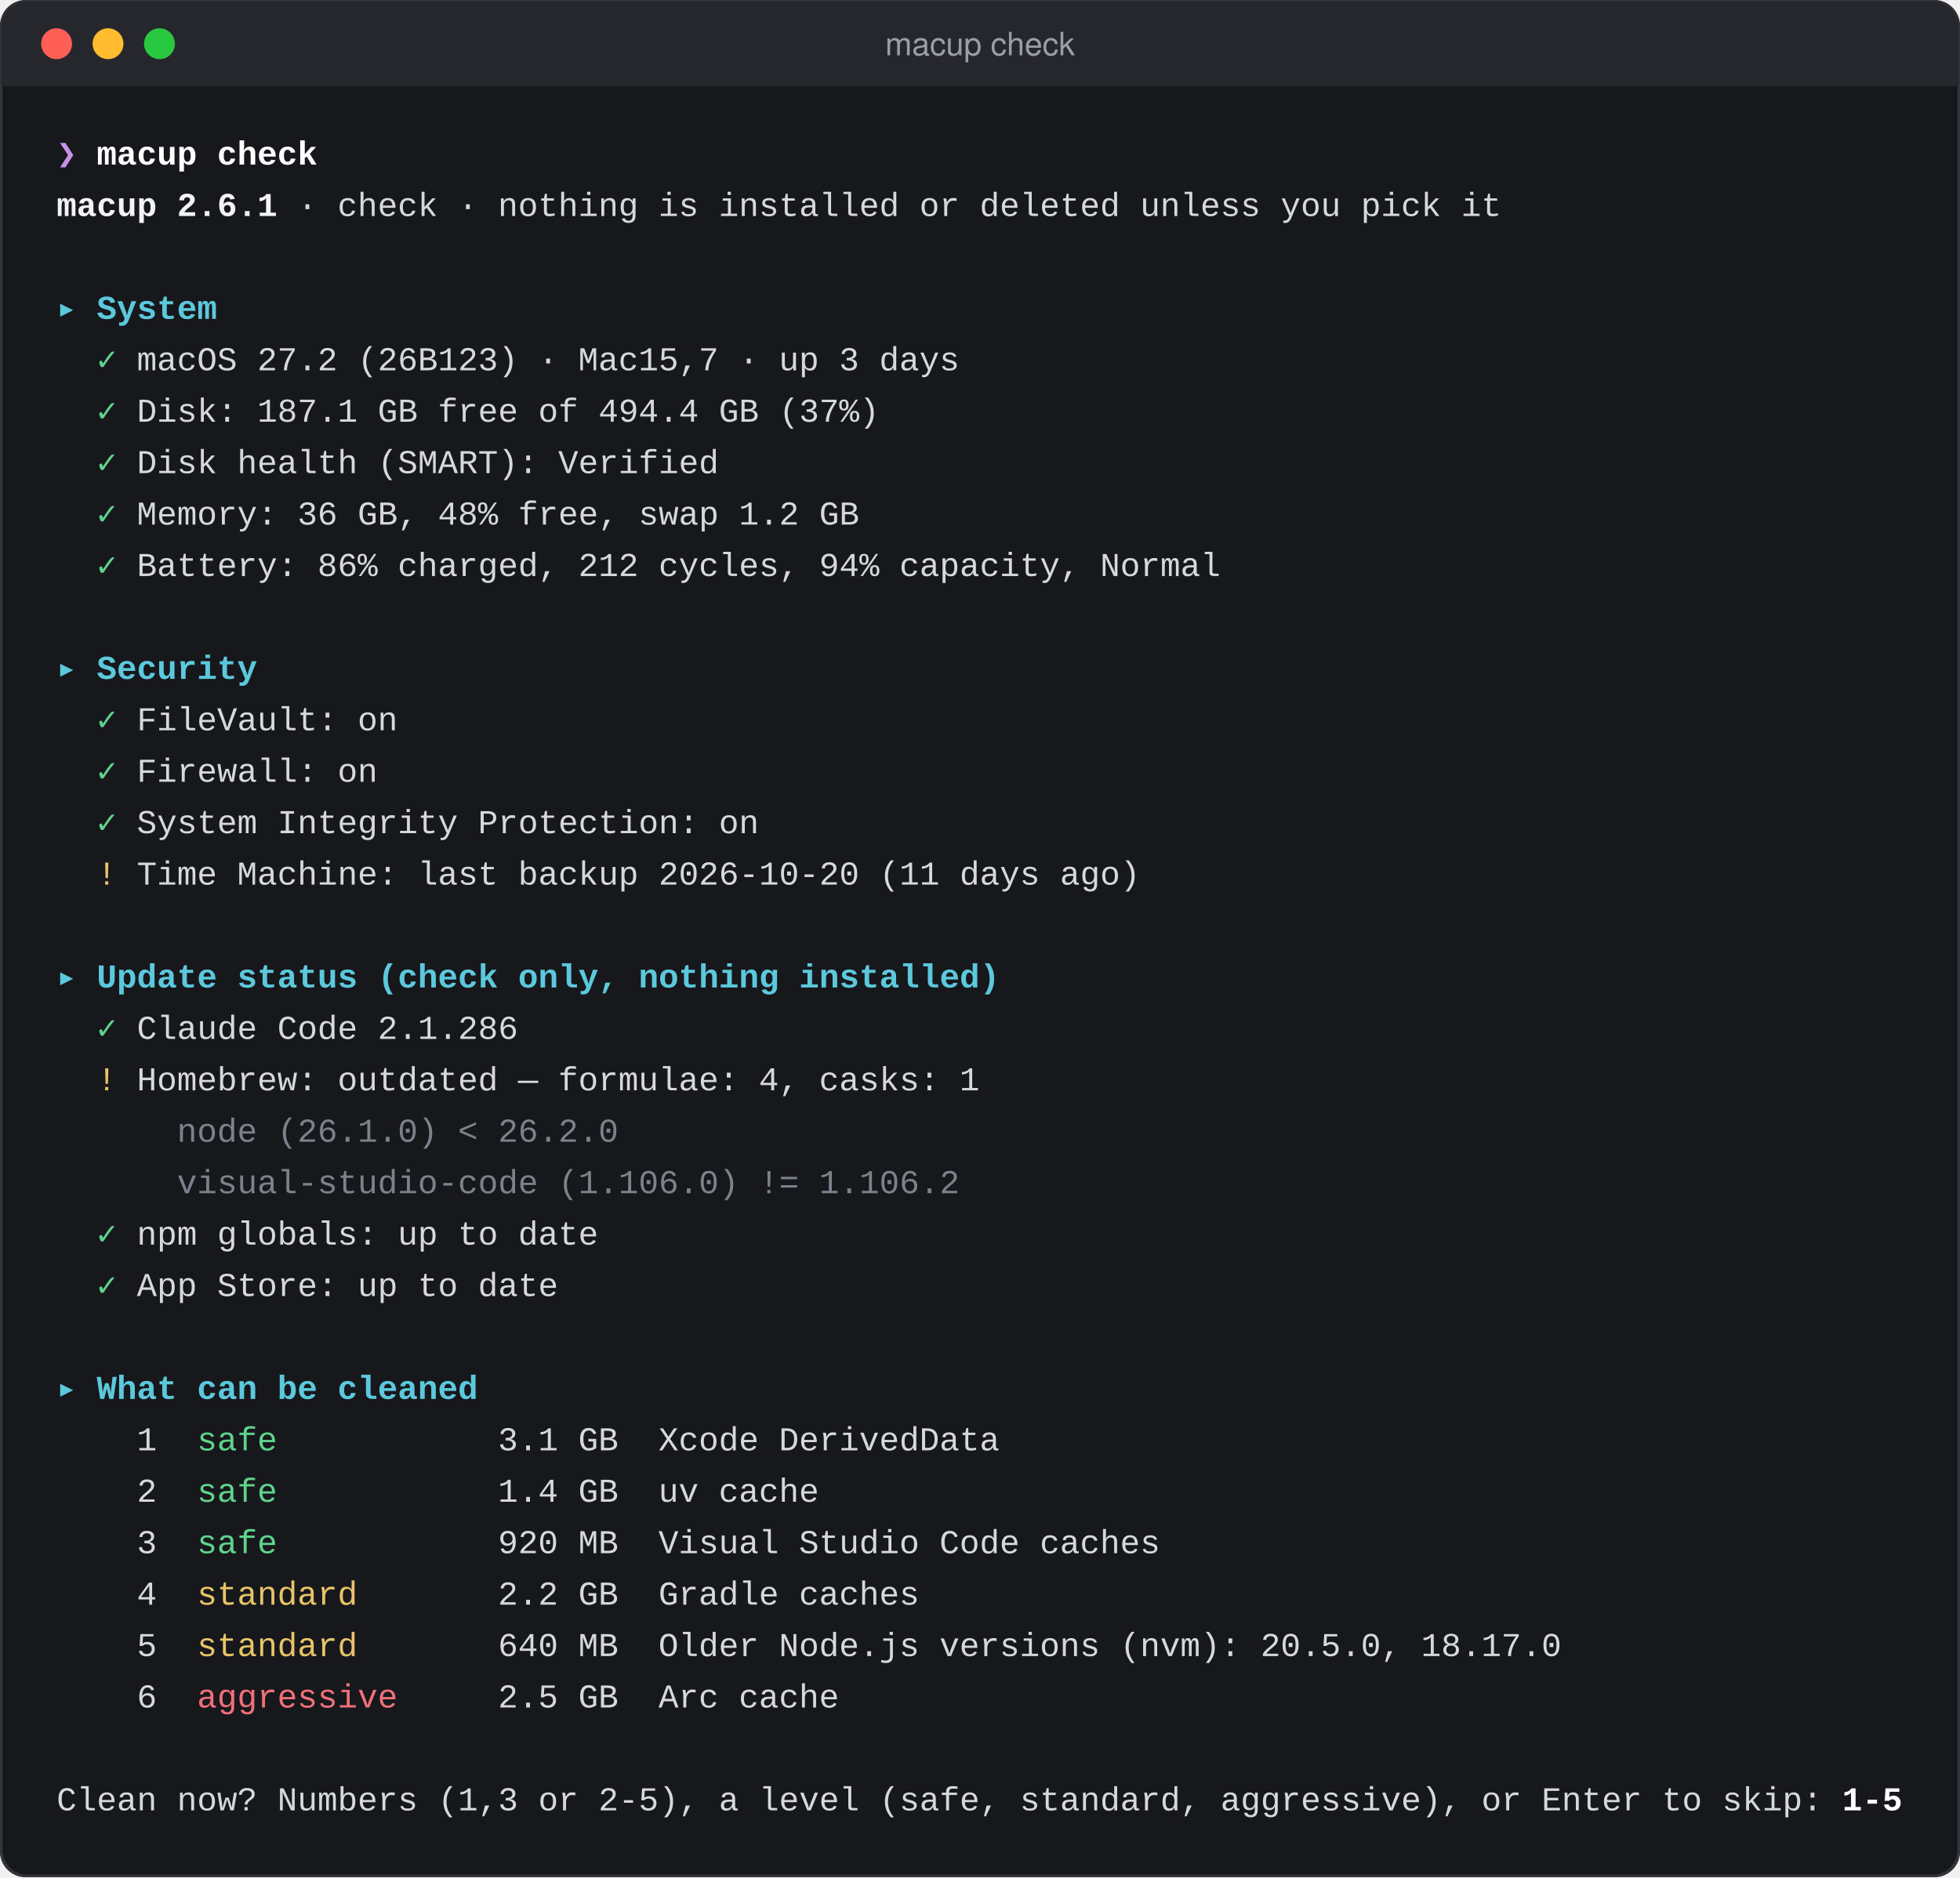
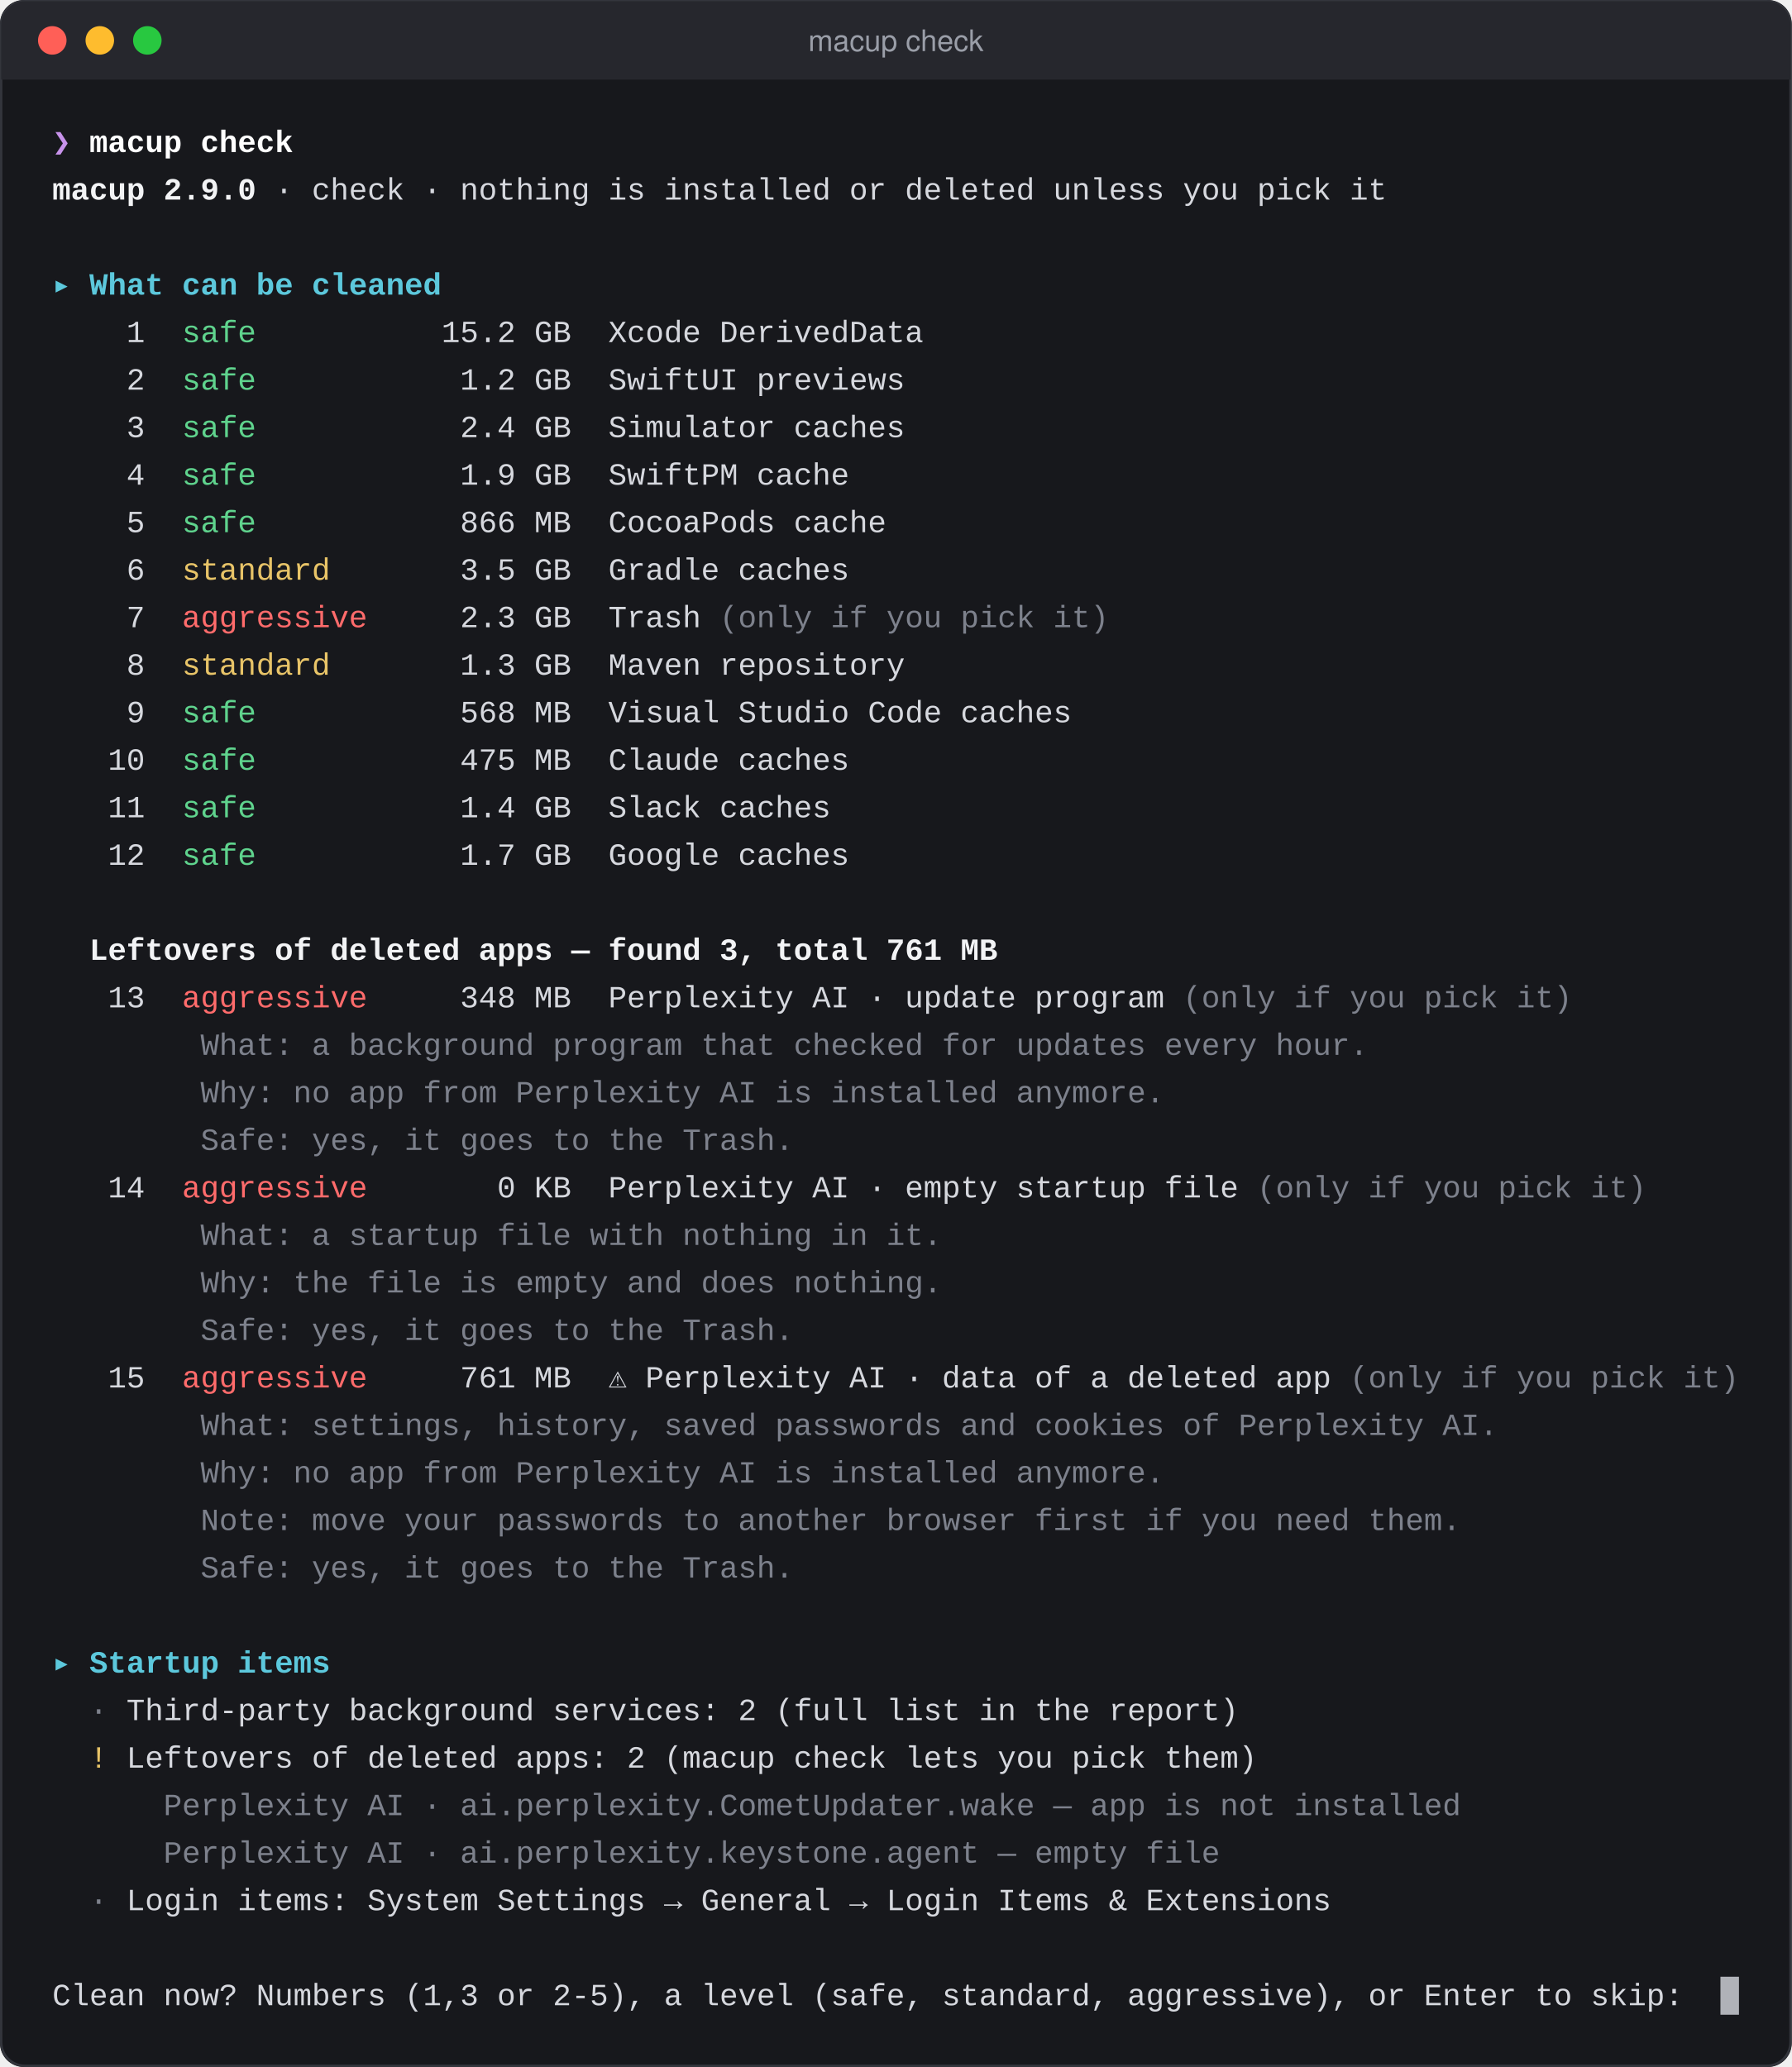
- <svg xmlns="http://www.w3.org/2000/svg" width="762" height="730" viewBox="0 0 762 730" role="img" aria-label="macup check">
-   <rect width="762" height="730" rx="10" fill="#17181c" />
-   <rect x="0.5" y="0.5" width="761" height="729" rx="10" fill="none" stroke="#33353c" />
-   <path d="M10.5 0.5h741a10 10 0 0 1 10 10v23h-761v-23a10 10 0 0 1 10-10z" fill="#26272d" />
+ <svg xmlns="http://www.w3.org/2000/svg" width="754" height="870" viewBox="0 0 754 870" role="img" aria-label="macup check">
+   <rect width="754" height="870" rx="10" fill="#17181c" />
+   <rect x="0.5" y="0.5" width="753" height="869" rx="10" fill="none" stroke="#33353c" />
+   <path d="M10.5 0.5h733a10 10 0 0 1 10 10v23h-753v-23a10 10 0 0 1 10-10z" fill="#26272d" />
  <circle cx="22" cy="17" r="6" fill="#ff5f57" />
  <circle cx="42" cy="17" r="6" fill="#febc2e" />
  <circle cx="62" cy="17" r="6" fill="#28c840" />
-   <text x="381.0" y="21.5" text-anchor="middle" font-family="-apple-system, BlinkMacSystemFont, 'Segoe UI', Helvetica, Arial, sans-serif" font-size="12.5" fill="#9a9ea8">macup check</text>
+   <text x="377.0" y="21.5" text-anchor="middle" font-family="-apple-system, BlinkMacSystemFont, 'Segoe UI', Helvetica, Arial, sans-serif" font-size="12.5" fill="#9a9ea8">macup check</text>
  <g font-family="ui-monospace, 'SF Mono', SFMono-Regular, Menlo, Monaco, Consolas, 'Liberation Mono', monospace" font-size="13" xml:space="preserve">
    <text x="22.0" y="64" fill="#c792ea" font-weight="bold">❯</text>
-     <text x="37.6" y="64" fill="#ffffff" font-weight="bold" textLength="85.8" lengthAdjust="spacing">macup check</text>
-     <text x="22.0" y="84" fill="#f2f3f5" font-weight="bold" textLength="85.8" lengthAdjust="spacing">macup 2.6.1</text>
+     <text x="37.6" y="64" fill="#ffffff" font-weight="bold" textLength="39.0" lengthAdjust="spacing">macup</text>
+     <text x="84.4" y="64" fill="#ffffff" font-weight="bold" textLength="39.0" lengthAdjust="spacing">check</text>
+     <text x="22.0" y="84" fill="#f2f3f5" font-weight="bold" textLength="39.0" lengthAdjust="spacing">macup</text>
+     <text x="68.8" y="84" fill="#f2f3f5" font-weight="bold" textLength="39.0" lengthAdjust="spacing">2.9.0</text>
    <text x="115.6" y="84" fill="#d6d8de">·</text>
    <text x="131.2" y="84" fill="#d6d8de" textLength="39.0" lengthAdjust="spacing">check</text>
    <text x="178.0" y="84" fill="#d6d8de">·</text>
-     <text x="193.6" y="84" fill="#d6d8de" textLength="390.0" lengthAdjust="spacing">nothing is installed or deleted unless you pick it</text>
+     <text x="193.6" y="84" fill="#d6d8de" textLength="54.6" lengthAdjust="spacing">nothing</text>
+     <text x="256.0" y="84" fill="#d6d8de" textLength="15.6" lengthAdjust="spacing">is</text>
+     <text x="279.4" y="84" fill="#d6d8de" textLength="70.2" lengthAdjust="spacing">installed</text>
+     <text x="357.4" y="84" fill="#d6d8de" textLength="15.6" lengthAdjust="spacing">or</text>
+     <text x="380.8" y="84" fill="#d6d8de" textLength="54.6" lengthAdjust="spacing">deleted</text>
+     <text x="443.2" y="84" fill="#d6d8de" textLength="46.8" lengthAdjust="spacing">unless</text>
+     <text x="497.8" y="84" fill="#d6d8de" textLength="23.4" lengthAdjust="spacing">you</text>
+     <text x="529.0" y="84" fill="#d6d8de" textLength="31.2" lengthAdjust="spacing">pick</text>
+     <text x="568.0" y="84" fill="#d6d8de" textLength="15.6" lengthAdjust="spacing">it</text>
    <text x="22.0" y="124" fill="#5cc8dc" font-weight="bold">▸</text>
-     <text x="37.6" y="124" fill="#5cc8dc" font-weight="bold" textLength="46.8" lengthAdjust="spacing">System</text>
-     <text x="37.6" y="144" fill="#5fd38d">✓</text>
-     <text x="53.2" y="144" fill="#d6d8de" textLength="148.2" lengthAdjust="spacing">macOS 27.2 (26B123)</text>
-     <text x="209.2" y="144" fill="#d6d8de">·</text>
-     <text x="224.8" y="144" fill="#d6d8de" textLength="54.6" lengthAdjust="spacing">Mac15,7</text>
-     <text x="287.2" y="144" fill="#d6d8de">·</text>
-     <text x="302.8" y="144" fill="#d6d8de" textLength="70.2" lengthAdjust="spacing">up 3 days</text>
-     <text x="37.6" y="164" fill="#5fd38d">✓</text>
-     <text x="53.2" y="164" fill="#d6d8de" textLength="288.6" lengthAdjust="spacing">Disk: 187.1 GB free of 494.4 GB (37%)</text>
-     <text x="37.6" y="184" fill="#5fd38d">✓</text>
-     <text x="53.2" y="184" fill="#d6d8de" textLength="226.2" lengthAdjust="spacing">Disk health (SMART): Verified</text>
-     <text x="37.6" y="204" fill="#5fd38d">✓</text>
-     <text x="53.2" y="204" fill="#d6d8de" textLength="280.8" lengthAdjust="spacing">Memory: 36 GB, 48% free, swap 1.2 GB</text>
-     <text x="37.6" y="224" fill="#5fd38d">✓</text>
-     <text x="53.2" y="224" fill="#d6d8de" textLength="421.2" lengthAdjust="spacing">Battery: 86% charged, 212 cycles, 94% capacity, Normal</text>
-     <text x="22.0" y="264" fill="#5cc8dc" font-weight="bold">▸</text>
-     <text x="37.6" y="264" fill="#5cc8dc" font-weight="bold" textLength="62.4" lengthAdjust="spacing">Security</text>
-     <text x="37.6" y="284" fill="#5fd38d">✓</text>
-     <text x="53.2" y="284" fill="#d6d8de" textLength="101.4" lengthAdjust="spacing">FileVault: on</text>
-     <text x="37.6" y="304" fill="#5fd38d">✓</text>
-     <text x="53.2" y="304" fill="#d6d8de" textLength="93.6" lengthAdjust="spacing">Firewall: on</text>
-     <text x="37.6" y="324" fill="#5fd38d">✓</text>
-     <text x="53.2" y="324" fill="#d6d8de" textLength="241.8" lengthAdjust="spacing">System Integrity Protection: on</text>
-     <text x="37.6" y="344" fill="#e8c468">!</text>
-     <text x="53.2" y="344" fill="#d6d8de" textLength="390.0" lengthAdjust="spacing">Time Machine: last backup 2026-10-20 (11 days ago)</text>
-     <text x="22.0" y="384" fill="#5cc8dc" font-weight="bold">▸</text>
-     <text x="37.6" y="384" fill="#5cc8dc" font-weight="bold" textLength="351.0" lengthAdjust="spacing">Update status (check only, nothing installed)</text>
-     <text x="37.6" y="404" fill="#5fd38d">✓</text>
-     <text x="53.2" y="404" fill="#d6d8de" textLength="148.2" lengthAdjust="spacing">Claude Code 2.1.286</text>
-     <text x="37.6" y="424" fill="#e8c468">!</text>
-     <text x="53.2" y="424" fill="#d6d8de" textLength="140.4" lengthAdjust="spacing">Homebrew: outdated</text>
-     <text x="201.4" y="424" fill="#d6d8de">—</text>
-     <text x="217.0" y="424" fill="#d6d8de" textLength="163.8" lengthAdjust="spacing">formulae: 4, casks: 1</text>
-     <text x="68.8" y="444" fill="#7d818c" textLength="171.6" lengthAdjust="spacing">node (26.1.0) &lt; 26.2.0</text>
-     <text x="68.8" y="464" fill="#7d818c" textLength="304.2" lengthAdjust="spacing">visual-studio-code (1.106.0) != 1.106.2</text>
-     <text x="37.6" y="484" fill="#5fd38d">✓</text>
-     <text x="53.2" y="484" fill="#d6d8de" textLength="179.4" lengthAdjust="spacing">npm globals: up to date</text>
-     <text x="37.6" y="504" fill="#5fd38d">✓</text>
-     <text x="53.2" y="504" fill="#d6d8de" textLength="163.8" lengthAdjust="spacing">App Store: up to date</text>
-     <text x="22.0" y="544" fill="#5cc8dc" font-weight="bold">▸</text>
-     <text x="37.6" y="544" fill="#5cc8dc" font-weight="bold" textLength="148.2" lengthAdjust="spacing">What can be cleaned</text>
-     <text x="53.2" y="564" fill="#d6d8de">1</text>
-     <text x="76.6" y="564" fill="#5fd38d" textLength="31.2" lengthAdjust="spacing">safe</text>
-     <text x="193.6" y="564" fill="#d6d8de" textLength="46.8" lengthAdjust="spacing">3.1 GB</text>
-     <text x="256.0" y="564" fill="#d6d8de" textLength="132.6" lengthAdjust="spacing">Xcode DerivedData</text>
-     <text x="53.2" y="584" fill="#d6d8de">2</text>
-     <text x="76.6" y="584" fill="#5fd38d" textLength="31.2" lengthAdjust="spacing">safe</text>
-     <text x="193.6" y="584" fill="#d6d8de" textLength="46.8" lengthAdjust="spacing">1.4 GB</text>
-     <text x="256.0" y="584" fill="#d6d8de" textLength="62.4" lengthAdjust="spacing">uv cache</text>
-     <text x="53.2" y="604" fill="#d6d8de">3</text>
-     <text x="76.6" y="604" fill="#5fd38d" textLength="31.2" lengthAdjust="spacing">safe</text>
-     <text x="193.6" y="604" fill="#d6d8de" textLength="46.8" lengthAdjust="spacing">920 MB</text>
-     <text x="256.0" y="604" fill="#d6d8de" textLength="195.0" lengthAdjust="spacing">Visual Studio Code caches</text>
-     <text x="53.2" y="624" fill="#d6d8de">4</text>
-     <text x="76.6" y="624" fill="#e8c468" textLength="62.4" lengthAdjust="spacing">standard</text>
-     <text x="193.6" y="624" fill="#d6d8de" textLength="46.8" lengthAdjust="spacing">2.2 GB</text>
-     <text x="256.0" y="624" fill="#d6d8de" textLength="101.4" lengthAdjust="spacing">Gradle caches</text>
-     <text x="53.2" y="644" fill="#d6d8de">5</text>
-     <text x="76.6" y="644" fill="#e8c468" textLength="62.4" lengthAdjust="spacing">standard</text>
-     <text x="193.6" y="644" fill="#d6d8de" textLength="46.8" lengthAdjust="spacing">640 MB</text>
-     <text x="256.0" y="644" fill="#d6d8de" textLength="351.0" lengthAdjust="spacing">Older Node.js versions (nvm): 20.5.0, 18.17.0</text>
-     <text x="53.2" y="664" fill="#d6d8de">6</text>
-     <text x="76.6" y="664" fill="#f0707a" textLength="78.0" lengthAdjust="spacing">aggressive</text>
-     <text x="193.6" y="664" fill="#d6d8de" textLength="46.8" lengthAdjust="spacing">2.5 GB</text>
-     <text x="256.0" y="664" fill="#d6d8de" textLength="70.2" lengthAdjust="spacing">Arc cache</text>
-     <text x="22.0" y="704" fill="#d6d8de" textLength="686.4" lengthAdjust="spacing">Clean now? Numbers (1,3 or 2-5), a level (safe, standard, aggressive), or Enter to skip:</text>
-     <text x="716.2" y="704" fill="#ffffff" font-weight="bold" textLength="23.4" lengthAdjust="spacing">1-5</text>
+     <text x="37.6" y="124" fill="#5cc8dc" font-weight="bold" textLength="31.2" lengthAdjust="spacing">What</text>
+     <text x="76.6" y="124" fill="#5cc8dc" font-weight="bold" textLength="23.4" lengthAdjust="spacing">can</text>
+     <text x="107.8" y="124" fill="#5cc8dc" font-weight="bold" textLength="15.6" lengthAdjust="spacing">be</text>
+     <text x="131.2" y="124" fill="#5cc8dc" font-weight="bold" textLength="54.6" lengthAdjust="spacing">cleaned</text>
+     <text x="53.2" y="144" fill="#d6d8de">1</text>
+     <text x="76.6" y="144" fill="#5fd38d" textLength="31.2" lengthAdjust="spacing">safe</text>
+     <text x="185.8" y="144" fill="#d6d8de" textLength="31.2" lengthAdjust="spacing">15.2</text>
+     <text x="224.8" y="144" fill="#d6d8de" textLength="15.6" lengthAdjust="spacing">GB</text>
+     <text x="256.0" y="144" fill="#d6d8de" textLength="39.0" lengthAdjust="spacing">Xcode</text>
+     <text x="302.8" y="144" fill="#d6d8de" textLength="85.8" lengthAdjust="spacing">DerivedData</text>
+     <text x="53.2" y="164" fill="#d6d8de">2</text>
+     <text x="76.6" y="164" fill="#5fd38d" textLength="31.2" lengthAdjust="spacing">safe</text>
+     <text x="193.6" y="164" fill="#d6d8de" textLength="23.4" lengthAdjust="spacing">1.2</text>
+     <text x="224.8" y="164" fill="#d6d8de" textLength="15.6" lengthAdjust="spacing">GB</text>
+     <text x="256.0" y="164" fill="#d6d8de" textLength="54.6" lengthAdjust="spacing">SwiftUI</text>
+     <text x="318.4" y="164" fill="#d6d8de" textLength="62.4" lengthAdjust="spacing">previews</text>
+     <text x="53.2" y="184" fill="#d6d8de">3</text>
+     <text x="76.6" y="184" fill="#5fd38d" textLength="31.2" lengthAdjust="spacing">safe</text>
+     <text x="193.6" y="184" fill="#d6d8de" textLength="23.4" lengthAdjust="spacing">2.4</text>
+     <text x="224.8" y="184" fill="#d6d8de" textLength="15.6" lengthAdjust="spacing">GB</text>
+     <text x="256.0" y="184" fill="#d6d8de" textLength="70.2" lengthAdjust="spacing">Simulator</text>
+     <text x="334.0" y="184" fill="#d6d8de" textLength="46.8" lengthAdjust="spacing">caches</text>
+     <text x="53.2" y="204" fill="#d6d8de">4</text>
+     <text x="76.6" y="204" fill="#5fd38d" textLength="31.2" lengthAdjust="spacing">safe</text>
+     <text x="193.6" y="204" fill="#d6d8de" textLength="23.4" lengthAdjust="spacing">1.9</text>
+     <text x="224.8" y="204" fill="#d6d8de" textLength="15.6" lengthAdjust="spacing">GB</text>
+     <text x="256.0" y="204" fill="#d6d8de" textLength="54.6" lengthAdjust="spacing">SwiftPM</text>
+     <text x="318.4" y="204" fill="#d6d8de" textLength="39.0" lengthAdjust="spacing">cache</text>
+     <text x="53.2" y="224" fill="#d6d8de">5</text>
+     <text x="76.6" y="224" fill="#5fd38d" textLength="31.2" lengthAdjust="spacing">safe</text>
+     <text x="193.6" y="224" fill="#d6d8de" textLength="23.4" lengthAdjust="spacing">866</text>
+     <text x="224.8" y="224" fill="#d6d8de" textLength="15.6" lengthAdjust="spacing">MB</text>
+     <text x="256.0" y="224" fill="#d6d8de" textLength="70.2" lengthAdjust="spacing">CocoaPods</text>
+     <text x="334.0" y="224" fill="#d6d8de" textLength="39.0" lengthAdjust="spacing">cache</text>
+     <text x="53.2" y="244" fill="#d6d8de">6</text>
+     <text x="76.6" y="244" fill="#e8c468" textLength="62.4" lengthAdjust="spacing">standard</text>
+     <text x="193.6" y="244" fill="#d6d8de" textLength="23.4" lengthAdjust="spacing">3.5</text>
+     <text x="224.8" y="244" fill="#d6d8de" textLength="15.6" lengthAdjust="spacing">GB</text>
+     <text x="256.0" y="244" fill="#d6d8de" textLength="46.8" lengthAdjust="spacing">Gradle</text>
+     <text x="310.6" y="244" fill="#d6d8de" textLength="46.8" lengthAdjust="spacing">caches</text>
+     <text x="53.2" y="264" fill="#d6d8de">7</text>
+     <text x="76.6" y="264" fill="#ff6b6b" textLength="78.0" lengthAdjust="spacing">aggressive</text>
+     <text x="193.6" y="264" fill="#d6d8de" textLength="23.4" lengthAdjust="spacing">2.3</text>
+     <text x="224.8" y="264" fill="#d6d8de" textLength="15.6" lengthAdjust="spacing">GB</text>
+     <text x="256.0" y="264" fill="#d6d8de" textLength="39.0" lengthAdjust="spacing">Trash</text>
+     <text x="302.8" y="264" fill="#7d818c" textLength="39.0" lengthAdjust="spacing">(only</text>
+     <text x="349.6" y="264" fill="#7d818c" textLength="15.6" lengthAdjust="spacing">if</text>
+     <text x="373.0" y="264" fill="#7d818c" textLength="23.4" lengthAdjust="spacing">you</text>
+     <text x="404.2" y="264" fill="#7d818c" textLength="31.2" lengthAdjust="spacing">pick</text>
+     <text x="443.2" y="264" fill="#7d818c" textLength="23.4" lengthAdjust="spacing">it)</text>
+     <text x="53.2" y="284" fill="#d6d8de">8</text>
+     <text x="76.6" y="284" fill="#e8c468" textLength="62.4" lengthAdjust="spacing">standard</text>
+     <text x="193.6" y="284" fill="#d6d8de" textLength="23.4" lengthAdjust="spacing">1.3</text>
+     <text x="224.8" y="284" fill="#d6d8de" textLength="15.6" lengthAdjust="spacing">GB</text>
+     <text x="256.0" y="284" fill="#d6d8de" textLength="39.0" lengthAdjust="spacing">Maven</text>
+     <text x="302.8" y="284" fill="#d6d8de" textLength="78.0" lengthAdjust="spacing">repository</text>
+     <text x="53.2" y="304" fill="#d6d8de">9</text>
+     <text x="76.6" y="304" fill="#5fd38d" textLength="31.2" lengthAdjust="spacing">safe</text>
+     <text x="193.6" y="304" fill="#d6d8de" textLength="23.4" lengthAdjust="spacing">568</text>
+     <text x="224.8" y="304" fill="#d6d8de" textLength="15.6" lengthAdjust="spacing">MB</text>
+     <text x="256.0" y="304" fill="#d6d8de" textLength="46.8" lengthAdjust="spacing">Visual</text>
+     <text x="310.6" y="304" fill="#d6d8de" textLength="46.8" lengthAdjust="spacing">Studio</text>
+     <text x="365.2" y="304" fill="#d6d8de" textLength="31.2" lengthAdjust="spacing">Code</text>
+     <text x="404.2" y="304" fill="#d6d8de" textLength="46.8" lengthAdjust="spacing">caches</text>
+     <text x="45.4" y="324" fill="#d6d8de" textLength="15.6" lengthAdjust="spacing">10</text>
+     <text x="76.6" y="324" fill="#5fd38d" textLength="31.2" lengthAdjust="spacing">safe</text>
+     <text x="193.6" y="324" fill="#d6d8de" textLength="23.4" lengthAdjust="spacing">475</text>
+     <text x="224.8" y="324" fill="#d6d8de" textLength="15.6" lengthAdjust="spacing">MB</text>
+     <text x="256.0" y="324" fill="#d6d8de" textLength="46.8" lengthAdjust="spacing">Claude</text>
+     <text x="310.6" y="324" fill="#d6d8de" textLength="46.8" lengthAdjust="spacing">caches</text>
+     <text x="45.4" y="344" fill="#d6d8de" textLength="15.6" lengthAdjust="spacing">11</text>
+     <text x="76.6" y="344" fill="#5fd38d" textLength="31.2" lengthAdjust="spacing">safe</text>
+     <text x="193.6" y="344" fill="#d6d8de" textLength="23.4" lengthAdjust="spacing">1.4</text>
+     <text x="224.8" y="344" fill="#d6d8de" textLength="15.6" lengthAdjust="spacing">GB</text>
+     <text x="256.0" y="344" fill="#d6d8de" textLength="39.0" lengthAdjust="spacing">Slack</text>
+     <text x="302.8" y="344" fill="#d6d8de" textLength="46.8" lengthAdjust="spacing">caches</text>
+     <text x="45.4" y="364" fill="#d6d8de" textLength="15.6" lengthAdjust="spacing">12</text>
+     <text x="76.6" y="364" fill="#5fd38d" textLength="31.2" lengthAdjust="spacing">safe</text>
+     <text x="193.6" y="364" fill="#d6d8de" textLength="23.4" lengthAdjust="spacing">1.7</text>
+     <text x="224.8" y="364" fill="#d6d8de" textLength="15.6" lengthAdjust="spacing">GB</text>
+     <text x="256.0" y="364" fill="#d6d8de" textLength="46.8" lengthAdjust="spacing">Google</text>
+     <text x="310.6" y="364" fill="#d6d8de" textLength="46.8" lengthAdjust="spacing">caches</text>
+     <text x="37.6" y="404" fill="#f2f3f5" font-weight="bold" textLength="70.2" lengthAdjust="spacing">Leftovers</text>
+     <text x="115.6" y="404" fill="#f2f3f5" font-weight="bold" textLength="15.6" lengthAdjust="spacing">of</text>
+     <text x="139.0" y="404" fill="#f2f3f5" font-weight="bold" textLength="54.6" lengthAdjust="spacing">deleted</text>
+     <text x="201.4" y="404" fill="#f2f3f5" font-weight="bold" textLength="31.2" lengthAdjust="spacing">apps</text>
+     <text x="240.4" y="404" fill="#f2f3f5" font-weight="bold">—</text>
+     <text x="256.0" y="404" fill="#f2f3f5" font-weight="bold" textLength="39.0" lengthAdjust="spacing">found</text>
+     <text x="302.8" y="404" fill="#f2f3f5" font-weight="bold" textLength="15.6" lengthAdjust="spacing">3,</text>
+     <text x="326.2" y="404" fill="#f2f3f5" font-weight="bold" textLength="39.0" lengthAdjust="spacing">total</text>
+     <text x="373.0" y="404" fill="#f2f3f5" font-weight="bold" textLength="23.4" lengthAdjust="spacing">761</text>
+     <text x="404.2" y="404" fill="#f2f3f5" font-weight="bold" textLength="15.6" lengthAdjust="spacing">MB</text>
+     <text x="45.4" y="424" fill="#d6d8de" textLength="15.6" lengthAdjust="spacing">13</text>
+     <text x="76.6" y="424" fill="#ff6b6b" textLength="78.0" lengthAdjust="spacing">aggressive</text>
+     <text x="193.6" y="424" fill="#d6d8de" textLength="23.4" lengthAdjust="spacing">348</text>
+     <text x="224.8" y="424" fill="#d6d8de" textLength="15.6" lengthAdjust="spacing">MB</text>
+     <text x="256.0" y="424" fill="#d6d8de" textLength="78.0" lengthAdjust="spacing">Perplexity</text>
+     <text x="341.8" y="424" fill="#d6d8de" textLength="15.6" lengthAdjust="spacing">AI</text>
+     <text x="365.2" y="424" fill="#d6d8de">·</text>
+     <text x="380.8" y="424" fill="#d6d8de" textLength="46.8" lengthAdjust="spacing">update</text>
+     <text x="435.4" y="424" fill="#d6d8de" textLength="54.6" lengthAdjust="spacing">program</text>
+     <text x="497.8" y="424" fill="#7d818c" textLength="39.0" lengthAdjust="spacing">(only</text>
+     <text x="544.6" y="424" fill="#7d818c" textLength="15.6" lengthAdjust="spacing">if</text>
+     <text x="568.0" y="424" fill="#7d818c" textLength="23.4" lengthAdjust="spacing">you</text>
+     <text x="599.2" y="424" fill="#7d818c" textLength="31.2" lengthAdjust="spacing">pick</text>
+     <text x="638.2" y="424" fill="#7d818c" textLength="23.4" lengthAdjust="spacing">it)</text>
+     <text x="84.4" y="444" fill="#7d818c" textLength="39.0" lengthAdjust="spacing">What:</text>
+     <text x="131.2" y="444" fill="#7d818c">a</text>
+     <text x="146.8" y="444" fill="#7d818c" textLength="78.0" lengthAdjust="spacing">background</text>
+     <text x="232.6" y="444" fill="#7d818c" textLength="54.6" lengthAdjust="spacing">program</text>
+     <text x="295.0" y="444" fill="#7d818c" textLength="31.2" lengthAdjust="spacing">that</text>
+     <text x="334.0" y="444" fill="#7d818c" textLength="54.6" lengthAdjust="spacing">checked</text>
+     <text x="396.4" y="444" fill="#7d818c" textLength="23.4" lengthAdjust="spacing">for</text>
+     <text x="427.6" y="444" fill="#7d818c" textLength="54.6" lengthAdjust="spacing">updates</text>
+     <text x="490.0" y="444" fill="#7d818c" textLength="39.0" lengthAdjust="spacing">every</text>
+     <text x="536.8" y="444" fill="#7d818c" textLength="39.0" lengthAdjust="spacing">hour.</text>
+     <text x="84.4" y="464" fill="#7d818c" textLength="31.2" lengthAdjust="spacing">Why:</text>
+     <text x="123.4" y="464" fill="#7d818c" textLength="15.6" lengthAdjust="spacing">no</text>
+     <text x="146.8" y="464" fill="#7d818c" textLength="23.4" lengthAdjust="spacing">app</text>
+     <text x="178.0" y="464" fill="#7d818c" textLength="31.2" lengthAdjust="spacing">from</text>
+     <text x="217.0" y="464" fill="#7d818c" textLength="78.0" lengthAdjust="spacing">Perplexity</text>
+     <text x="302.8" y="464" fill="#7d818c" textLength="15.6" lengthAdjust="spacing">AI</text>
+     <text x="326.2" y="464" fill="#7d818c" textLength="15.6" lengthAdjust="spacing">is</text>
+     <text x="349.6" y="464" fill="#7d818c" textLength="70.2" lengthAdjust="spacing">installed</text>
+     <text x="427.6" y="464" fill="#7d818c" textLength="62.4" lengthAdjust="spacing">anymore.</text>
+     <text x="84.4" y="484" fill="#7d818c" textLength="39.0" lengthAdjust="spacing">Safe:</text>
+     <text x="131.2" y="484" fill="#7d818c" textLength="31.2" lengthAdjust="spacing">yes,</text>
+     <text x="170.2" y="484" fill="#7d818c" textLength="15.6" lengthAdjust="spacing">it</text>
+     <text x="193.6" y="484" fill="#7d818c" textLength="31.2" lengthAdjust="spacing">goes</text>
+     <text x="232.6" y="484" fill="#7d818c" textLength="15.6" lengthAdjust="spacing">to</text>
+     <text x="256.0" y="484" fill="#7d818c" textLength="23.4" lengthAdjust="spacing">the</text>
+     <text x="287.2" y="484" fill="#7d818c" textLength="46.8" lengthAdjust="spacing">Trash.</text>
+     <text x="45.4" y="504" fill="#d6d8de" textLength="15.6" lengthAdjust="spacing">14</text>
+     <text x="76.6" y="504" fill="#ff6b6b" textLength="78.0" lengthAdjust="spacing">aggressive</text>
+     <text x="209.2" y="504" fill="#d6d8de">0</text>
+     <text x="224.8" y="504" fill="#d6d8de" textLength="15.6" lengthAdjust="spacing">KB</text>
+     <text x="256.0" y="504" fill="#d6d8de" textLength="78.0" lengthAdjust="spacing">Perplexity</text>
+     <text x="341.8" y="504" fill="#d6d8de" textLength="15.6" lengthAdjust="spacing">AI</text>
+     <text x="365.2" y="504" fill="#d6d8de">·</text>
+     <text x="380.8" y="504" fill="#d6d8de" textLength="39.0" lengthAdjust="spacing">empty</text>
+     <text x="427.6" y="504" fill="#d6d8de" textLength="54.6" lengthAdjust="spacing">startup</text>
+     <text x="490.0" y="504" fill="#d6d8de" textLength="31.2" lengthAdjust="spacing">file</text>
+     <text x="529.0" y="504" fill="#7d818c" textLength="39.0" lengthAdjust="spacing">(only</text>
+     <text x="575.8" y="504" fill="#7d818c" textLength="15.6" lengthAdjust="spacing">if</text>
+     <text x="599.2" y="504" fill="#7d818c" textLength="23.4" lengthAdjust="spacing">you</text>
+     <text x="630.4" y="504" fill="#7d818c" textLength="31.2" lengthAdjust="spacing">pick</text>
+     <text x="669.4" y="504" fill="#7d818c" textLength="23.4" lengthAdjust="spacing">it)</text>
+     <text x="84.4" y="524" fill="#7d818c" textLength="39.0" lengthAdjust="spacing">What:</text>
+     <text x="131.2" y="524" fill="#7d818c">a</text>
+     <text x="146.8" y="524" fill="#7d818c" textLength="54.6" lengthAdjust="spacing">startup</text>
+     <text x="209.2" y="524" fill="#7d818c" textLength="31.2" lengthAdjust="spacing">file</text>
+     <text x="248.2" y="524" fill="#7d818c" textLength="31.2" lengthAdjust="spacing">with</text>
+     <text x="287.2" y="524" fill="#7d818c" textLength="54.6" lengthAdjust="spacing">nothing</text>
+     <text x="349.6" y="524" fill="#7d818c" textLength="15.6" lengthAdjust="spacing">in</text>
+     <text x="373.0" y="524" fill="#7d818c" textLength="23.4" lengthAdjust="spacing">it.</text>
+     <text x="84.4" y="544" fill="#7d818c" textLength="31.2" lengthAdjust="spacing">Why:</text>
+     <text x="123.4" y="544" fill="#7d818c" textLength="23.4" lengthAdjust="spacing">the</text>
+     <text x="154.6" y="544" fill="#7d818c" textLength="31.2" lengthAdjust="spacing">file</text>
+     <text x="193.6" y="544" fill="#7d818c" textLength="15.6" lengthAdjust="spacing">is</text>
+     <text x="217.0" y="544" fill="#7d818c" textLength="39.0" lengthAdjust="spacing">empty</text>
+     <text x="263.8" y="544" fill="#7d818c" textLength="23.4" lengthAdjust="spacing">and</text>
+     <text x="295.0" y="544" fill="#7d818c" textLength="31.2" lengthAdjust="spacing">does</text>
+     <text x="334.0" y="544" fill="#7d818c" textLength="62.4" lengthAdjust="spacing">nothing.</text>
+     <text x="84.4" y="564" fill="#7d818c" textLength="39.0" lengthAdjust="spacing">Safe:</text>
+     <text x="131.2" y="564" fill="#7d818c" textLength="31.2" lengthAdjust="spacing">yes,</text>
+     <text x="170.2" y="564" fill="#7d818c" textLength="15.6" lengthAdjust="spacing">it</text>
+     <text x="193.6" y="564" fill="#7d818c" textLength="31.2" lengthAdjust="spacing">goes</text>
+     <text x="232.6" y="564" fill="#7d818c" textLength="15.6" lengthAdjust="spacing">to</text>
+     <text x="256.0" y="564" fill="#7d818c" textLength="23.4" lengthAdjust="spacing">the</text>
+     <text x="287.2" y="564" fill="#7d818c" textLength="46.8" lengthAdjust="spacing">Trash.</text>
+     <text x="45.4" y="584" fill="#d6d8de" textLength="15.6" lengthAdjust="spacing">15</text>
+     <text x="76.6" y="584" fill="#ff6b6b" textLength="78.0" lengthAdjust="spacing">aggressive</text>
+     <text x="193.6" y="584" fill="#d6d8de" textLength="23.4" lengthAdjust="spacing">761</text>
+     <text x="224.8" y="584" fill="#d6d8de" textLength="15.6" lengthAdjust="spacing">MB</text>
+     <text x="256.0" y="584" fill="#d6d8de">⚠</text>
+     <text x="271.6" y="584" fill="#d6d8de" textLength="78.0" lengthAdjust="spacing">Perplexity</text>
+     <text x="357.4" y="584" fill="#d6d8de" textLength="15.6" lengthAdjust="spacing">AI</text>
+     <text x="380.8" y="584" fill="#d6d8de">·</text>
+     <text x="396.4" y="584" fill="#d6d8de" textLength="31.2" lengthAdjust="spacing">data</text>
+     <text x="435.4" y="584" fill="#d6d8de" textLength="15.6" lengthAdjust="spacing">of</text>
+     <text x="458.8" y="584" fill="#d6d8de">a</text>
+     <text x="474.4" y="584" fill="#d6d8de" textLength="54.6" lengthAdjust="spacing">deleted</text>
+     <text x="536.8" y="584" fill="#d6d8de" textLength="23.4" lengthAdjust="spacing">app</text>
+     <text x="568.0" y="584" fill="#7d818c" textLength="39.0" lengthAdjust="spacing">(only</text>
+     <text x="614.8" y="584" fill="#7d818c" textLength="15.6" lengthAdjust="spacing">if</text>
+     <text x="638.2" y="584" fill="#7d818c" textLength="23.4" lengthAdjust="spacing">you</text>
+     <text x="669.4" y="584" fill="#7d818c" textLength="31.2" lengthAdjust="spacing">pick</text>
+     <text x="708.4" y="584" fill="#7d818c" textLength="23.4" lengthAdjust="spacing">it)</text>
+     <text x="84.4" y="604" fill="#7d818c" textLength="39.0" lengthAdjust="spacing">What:</text>
+     <text x="131.2" y="604" fill="#7d818c" textLength="70.2" lengthAdjust="spacing">settings,</text>
+     <text x="209.2" y="604" fill="#7d818c" textLength="62.4" lengthAdjust="spacing">history,</text>
+     <text x="279.4" y="604" fill="#7d818c" textLength="39.0" lengthAdjust="spacing">saved</text>
+     <text x="326.2" y="604" fill="#7d818c" textLength="70.2" lengthAdjust="spacing">passwords</text>
+     <text x="404.2" y="604" fill="#7d818c" textLength="23.4" lengthAdjust="spacing">and</text>
+     <text x="435.4" y="604" fill="#7d818c" textLength="54.6" lengthAdjust="spacing">cookies</text>
+     <text x="497.8" y="604" fill="#7d818c" textLength="15.6" lengthAdjust="spacing">of</text>
+     <text x="521.2" y="604" fill="#7d818c" textLength="78.0" lengthAdjust="spacing">Perplexity</text>
+     <text x="607.0" y="604" fill="#7d818c" textLength="23.4" lengthAdjust="spacing">AI.</text>
+     <text x="84.4" y="624" fill="#7d818c" textLength="31.2" lengthAdjust="spacing">Why:</text>
+     <text x="123.4" y="624" fill="#7d818c" textLength="15.6" lengthAdjust="spacing">no</text>
+     <text x="146.8" y="624" fill="#7d818c" textLength="23.4" lengthAdjust="spacing">app</text>
+     <text x="178.0" y="624" fill="#7d818c" textLength="31.2" lengthAdjust="spacing">from</text>
+     <text x="217.0" y="624" fill="#7d818c" textLength="78.0" lengthAdjust="spacing">Perplexity</text>
+     <text x="302.8" y="624" fill="#7d818c" textLength="15.6" lengthAdjust="spacing">AI</text>
+     <text x="326.2" y="624" fill="#7d818c" textLength="15.6" lengthAdjust="spacing">is</text>
+     <text x="349.6" y="624" fill="#7d818c" textLength="70.2" lengthAdjust="spacing">installed</text>
+     <text x="427.6" y="624" fill="#7d818c" textLength="62.4" lengthAdjust="spacing">anymore.</text>
+     <text x="84.4" y="644" fill="#7d818c" textLength="39.0" lengthAdjust="spacing">Note:</text>
+     <text x="131.2" y="644" fill="#7d818c" textLength="31.2" lengthAdjust="spacing">move</text>
+     <text x="170.2" y="644" fill="#7d818c" textLength="31.2" lengthAdjust="spacing">your</text>
+     <text x="209.2" y="644" fill="#7d818c" textLength="70.2" lengthAdjust="spacing">passwords</text>
+     <text x="287.2" y="644" fill="#7d818c" textLength="15.6" lengthAdjust="spacing">to</text>
+     <text x="310.6" y="644" fill="#7d818c" textLength="54.6" lengthAdjust="spacing">another</text>
+     <text x="373.0" y="644" fill="#7d818c" textLength="54.6" lengthAdjust="spacing">browser</text>
+     <text x="435.4" y="644" fill="#7d818c" textLength="39.0" lengthAdjust="spacing">first</text>
+     <text x="482.2" y="644" fill="#7d818c" textLength="15.6" lengthAdjust="spacing">if</text>
+     <text x="505.6" y="644" fill="#7d818c" textLength="23.4" lengthAdjust="spacing">you</text>
+     <text x="536.8" y="644" fill="#7d818c" textLength="31.2" lengthAdjust="spacing">need</text>
+     <text x="575.8" y="644" fill="#7d818c" textLength="39.0" lengthAdjust="spacing">them.</text>
+     <text x="84.4" y="664" fill="#7d818c" textLength="39.0" lengthAdjust="spacing">Safe:</text>
+     <text x="131.2" y="664" fill="#7d818c" textLength="31.2" lengthAdjust="spacing">yes,</text>
+     <text x="170.2" y="664" fill="#7d818c" textLength="15.6" lengthAdjust="spacing">it</text>
+     <text x="193.6" y="664" fill="#7d818c" textLength="31.2" lengthAdjust="spacing">goes</text>
+     <text x="232.6" y="664" fill="#7d818c" textLength="15.6" lengthAdjust="spacing">to</text>
+     <text x="256.0" y="664" fill="#7d818c" textLength="23.4" lengthAdjust="spacing">the</text>
+     <text x="287.2" y="664" fill="#7d818c" textLength="46.8" lengthAdjust="spacing">Trash.</text>
+     <text x="22.0" y="704" fill="#5cc8dc" font-weight="bold">▸</text>
+     <text x="37.6" y="704" fill="#5cc8dc" font-weight="bold" textLength="54.6" lengthAdjust="spacing">Startup</text>
+     <text x="100.0" y="704" fill="#5cc8dc" font-weight="bold" textLength="39.0" lengthAdjust="spacing">items</text>
+     <text x="37.6" y="724" fill="#7d818c">·</text>
+     <text x="53.2" y="724" fill="#d6d8de" textLength="85.8" lengthAdjust="spacing">Third-party</text>
+     <text x="146.8" y="724" fill="#d6d8de" textLength="78.0" lengthAdjust="spacing">background</text>
+     <text x="232.6" y="724" fill="#d6d8de" textLength="70.2" lengthAdjust="spacing">services:</text>
+     <text x="310.6" y="724" fill="#d6d8de">2</text>
+     <text x="326.2" y="724" fill="#d6d8de" textLength="39.0" lengthAdjust="spacing">(full</text>
+     <text x="373.0" y="724" fill="#d6d8de" textLength="31.2" lengthAdjust="spacing">list</text>
+     <text x="412.0" y="724" fill="#d6d8de" textLength="15.6" lengthAdjust="spacing">in</text>
+     <text x="435.4" y="724" fill="#d6d8de" textLength="23.4" lengthAdjust="spacing">the</text>
+     <text x="466.6" y="724" fill="#d6d8de" textLength="54.6" lengthAdjust="spacing">report)</text>
+     <text x="37.6" y="744" fill="#e8c468">!</text>
+     <text x="53.2" y="744" fill="#d6d8de" textLength="70.2" lengthAdjust="spacing">Leftovers</text>
+     <text x="131.2" y="744" fill="#d6d8de" textLength="15.6" lengthAdjust="spacing">of</text>
+     <text x="154.6" y="744" fill="#d6d8de" textLength="54.6" lengthAdjust="spacing">deleted</text>
+     <text x="217.0" y="744" fill="#d6d8de" textLength="39.0" lengthAdjust="spacing">apps:</text>
+     <text x="263.8" y="744" fill="#d6d8de">2</text>
+     <text x="279.4" y="744" fill="#d6d8de" textLength="46.8" lengthAdjust="spacing">(macup</text>
+     <text x="334.0" y="744" fill="#d6d8de" textLength="39.0" lengthAdjust="spacing">check</text>
+     <text x="380.8" y="744" fill="#d6d8de" textLength="31.2" lengthAdjust="spacing">lets</text>
+     <text x="419.8" y="744" fill="#d6d8de" textLength="23.4" lengthAdjust="spacing">you</text>
+     <text x="451.0" y="744" fill="#d6d8de" textLength="31.2" lengthAdjust="spacing">pick</text>
+     <text x="490.0" y="744" fill="#d6d8de" textLength="39.0" lengthAdjust="spacing">them)</text>
+     <text x="68.8" y="764" fill="#7d818c" textLength="78.0" lengthAdjust="spacing">Perplexity</text>
+     <text x="154.6" y="764" fill="#7d818c" textLength="15.6" lengthAdjust="spacing">AI</text>
+     <text x="178.0" y="764" fill="#7d818c">·</text>
+     <text x="193.6" y="764" fill="#7d818c" textLength="241.8" lengthAdjust="spacing">ai.perplexity.CometUpdater.wake</text>
+     <text x="443.2" y="764" fill="#7d818c">—</text>
+     <text x="458.8" y="764" fill="#7d818c" textLength="23.4" lengthAdjust="spacing">app</text>
+     <text x="490.0" y="764" fill="#7d818c" textLength="15.6" lengthAdjust="spacing">is</text>
+     <text x="513.4" y="764" fill="#7d818c" textLength="23.4" lengthAdjust="spacing">not</text>
+     <text x="544.6" y="764" fill="#7d818c" textLength="70.2" lengthAdjust="spacing">installed</text>
+     <text x="68.8" y="784" fill="#7d818c" textLength="78.0" lengthAdjust="spacing">Perplexity</text>
+     <text x="154.6" y="784" fill="#7d818c" textLength="15.6" lengthAdjust="spacing">AI</text>
+     <text x="178.0" y="784" fill="#7d818c">·</text>
+     <text x="193.6" y="784" fill="#7d818c" textLength="218.4" lengthAdjust="spacing">ai.perplexity.keystone.agent</text>
+     <text x="419.8" y="784" fill="#7d818c">—</text>
+     <text x="435.4" y="784" fill="#7d818c" textLength="39.0" lengthAdjust="spacing">empty</text>
+     <text x="482.2" y="784" fill="#7d818c" textLength="31.2" lengthAdjust="spacing">file</text>
+     <text x="37.6" y="804" fill="#7d818c">·</text>
+     <text x="53.2" y="804" fill="#d6d8de" textLength="39.0" lengthAdjust="spacing">Login</text>
+     <text x="100.0" y="804" fill="#d6d8de" textLength="46.8" lengthAdjust="spacing">items:</text>
+     <text x="154.6" y="804" fill="#d6d8de" textLength="46.8" lengthAdjust="spacing">System</text>
+     <text x="209.2" y="804" fill="#d6d8de" textLength="62.4" lengthAdjust="spacing">Settings</text>
+     <text x="279.4" y="804" fill="#d6d8de">→</text>
+     <text x="295.0" y="804" fill="#d6d8de" textLength="54.6" lengthAdjust="spacing">General</text>
+     <text x="357.4" y="804" fill="#d6d8de">→</text>
+     <text x="373.0" y="804" fill="#d6d8de" textLength="39.0" lengthAdjust="spacing">Login</text>
+     <text x="419.8" y="804" fill="#d6d8de" textLength="39.0" lengthAdjust="spacing">Items</text>
+     <text x="466.6" y="804" fill="#d6d8de">&amp;</text>
+     <text x="482.2" y="804" fill="#d6d8de" textLength="78.0" lengthAdjust="spacing">Extensions</text>
+     <text x="22.0" y="844" fill="#d6d8de" textLength="39.0" lengthAdjust="spacing">Clean</text>
+     <text x="68.8" y="844" fill="#d6d8de" textLength="31.2" lengthAdjust="spacing">now?</text>
+     <text x="107.8" y="844" fill="#d6d8de" textLength="54.6" lengthAdjust="spacing">Numbers</text>
+     <text x="170.2" y="844" fill="#d6d8de" textLength="31.2" lengthAdjust="spacing">(1,3</text>
+     <text x="209.2" y="844" fill="#d6d8de" textLength="15.6" lengthAdjust="spacing">or</text>
+     <text x="232.6" y="844" fill="#d6d8de" textLength="39.0" lengthAdjust="spacing">2-5),</text>
+     <text x="279.4" y="844" fill="#d6d8de">a</text>
+     <text x="295.0" y="844" fill="#d6d8de" textLength="39.0" lengthAdjust="spacing">level</text>
+     <text x="341.8" y="844" fill="#d6d8de" textLength="46.8" lengthAdjust="spacing">(safe,</text>
+     <text x="396.4" y="844" fill="#d6d8de" textLength="70.2" lengthAdjust="spacing">standard,</text>
+     <text x="474.4" y="844" fill="#d6d8de" textLength="93.6" lengthAdjust="spacing">aggressive),</text>
+     <text x="575.8" y="844" fill="#d6d8de" textLength="15.6" lengthAdjust="spacing">or</text>
+     <text x="599.2" y="844" fill="#d6d8de" textLength="39.0" lengthAdjust="spacing">Enter</text>
+     <text x="646.0" y="844" fill="#d6d8de" textLength="15.6" lengthAdjust="spacing">to</text>
+     <text x="669.4" y="844" fill="#d6d8de" textLength="39.0" lengthAdjust="spacing">skip:</text>
+     <rect x="724.0" y="832" width="7.8" height="16" fill="#d6d8de" opacity="0.8" />
  </g>
</svg>
